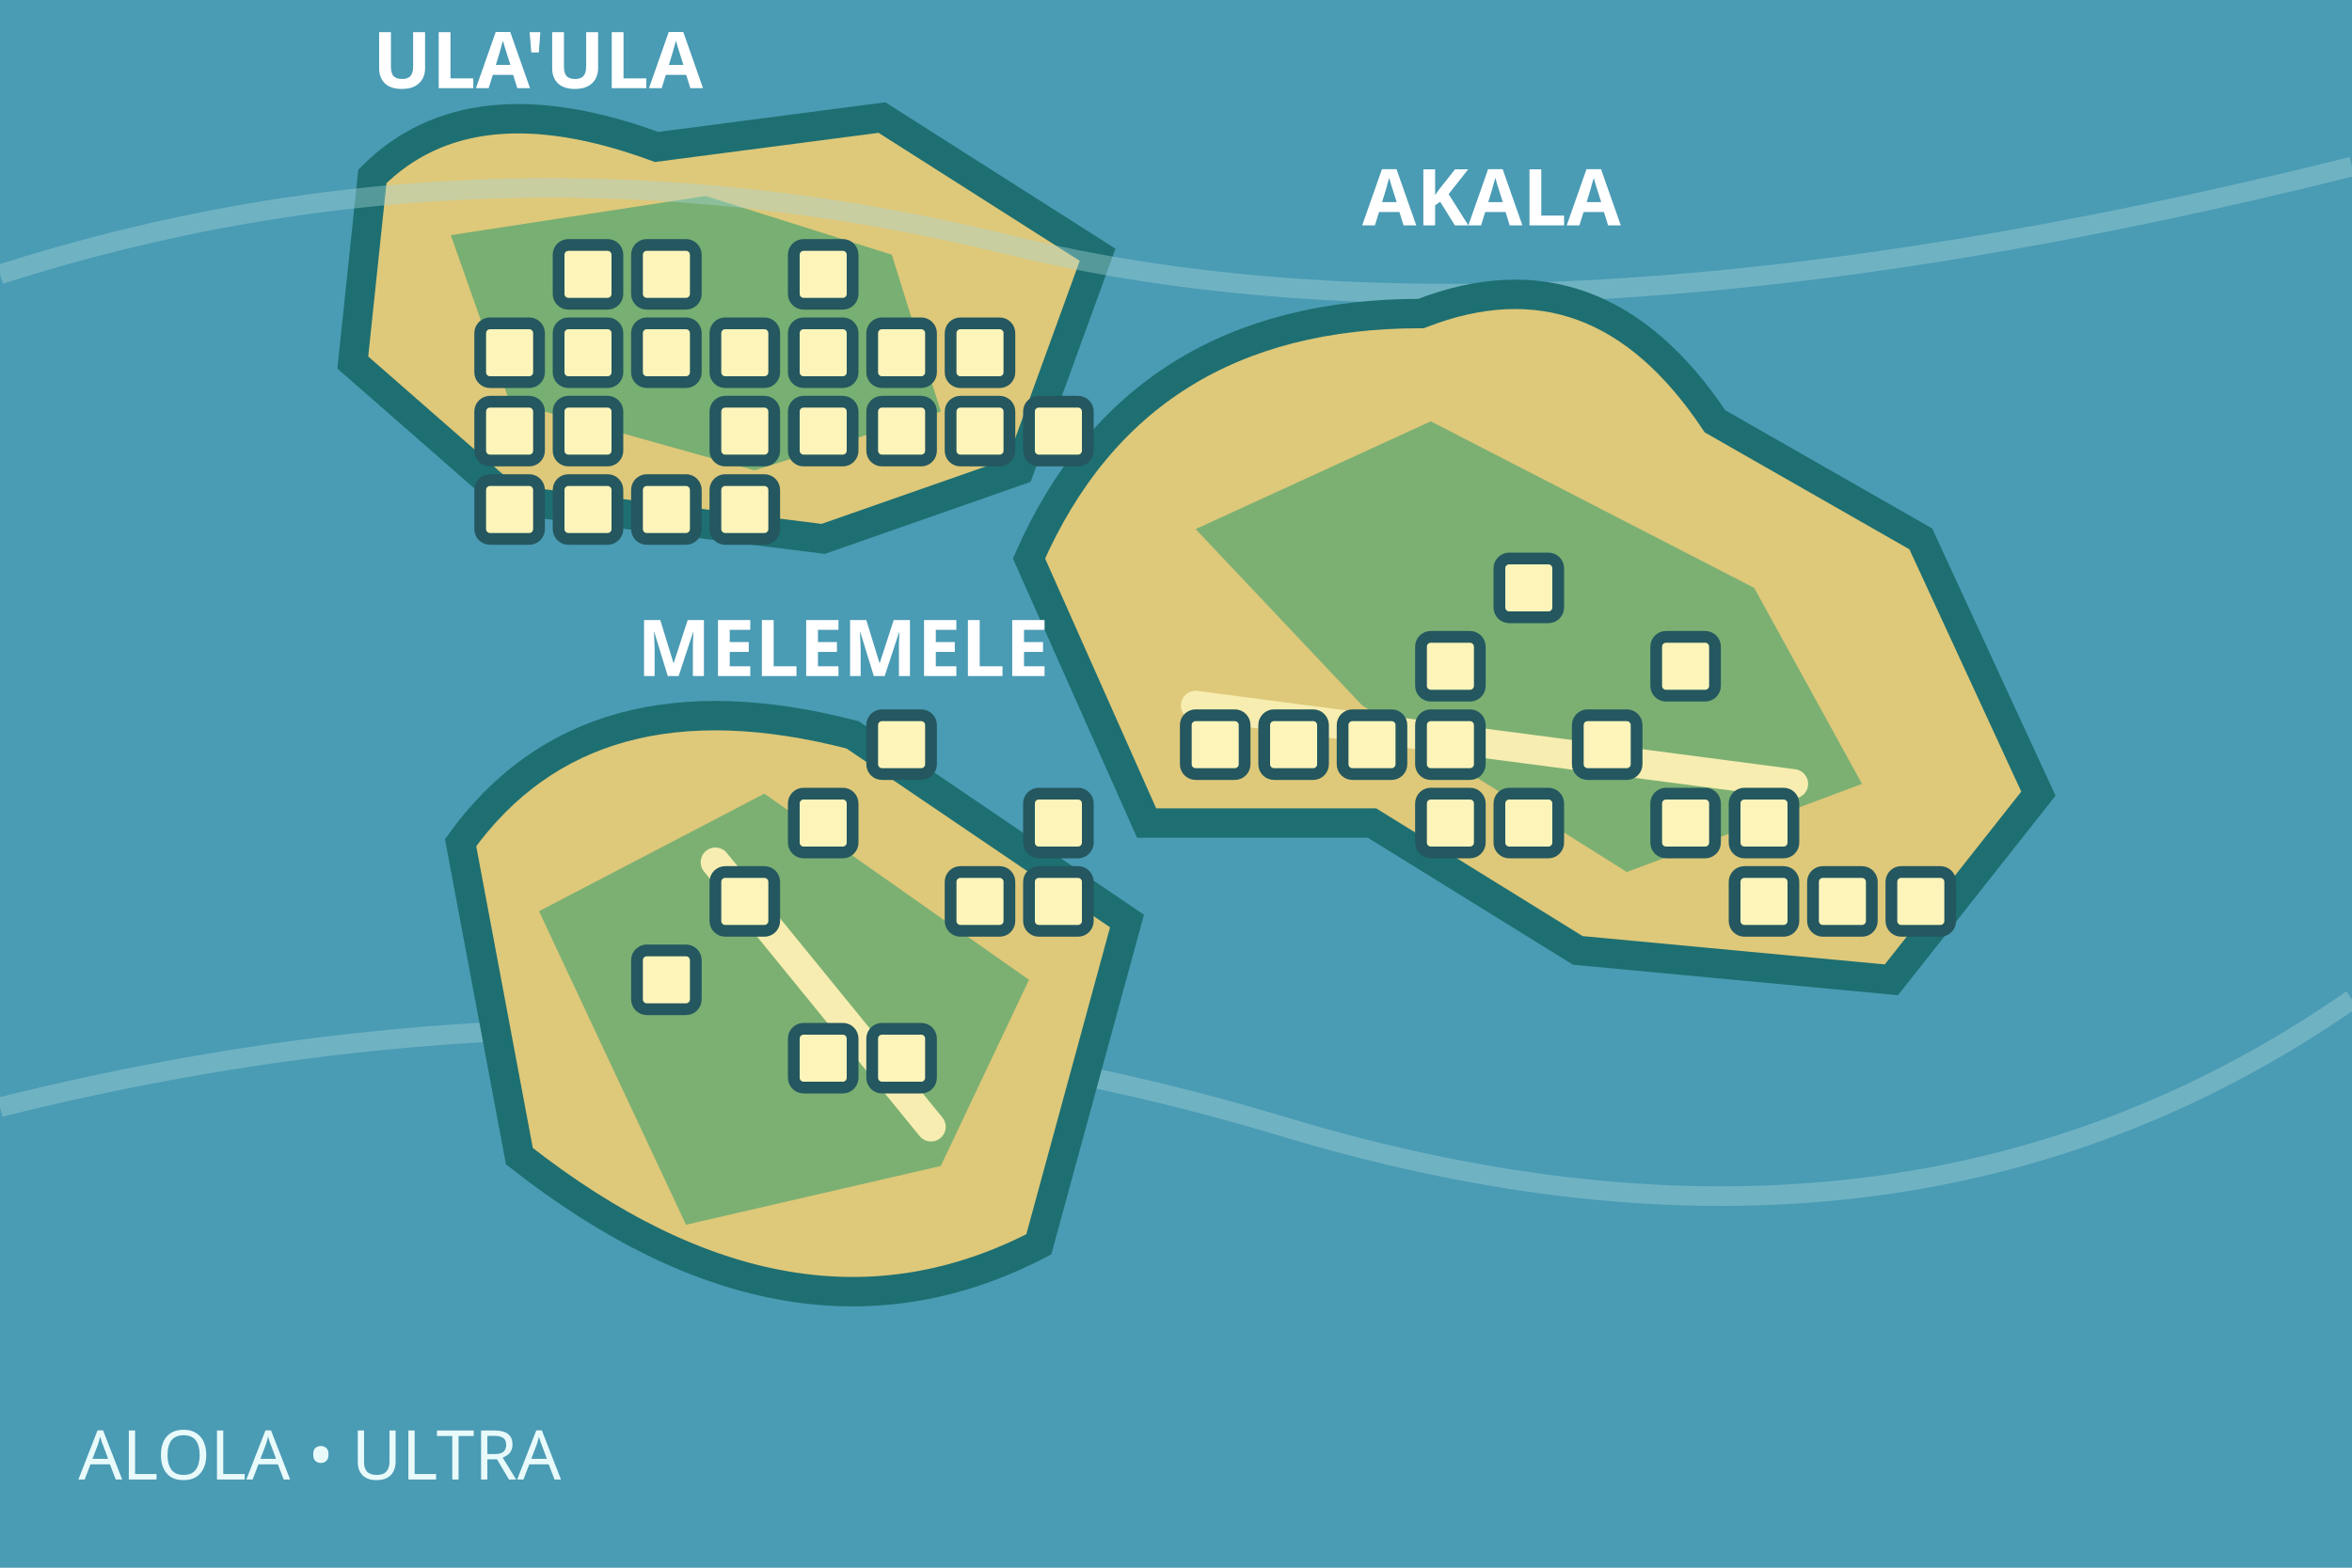
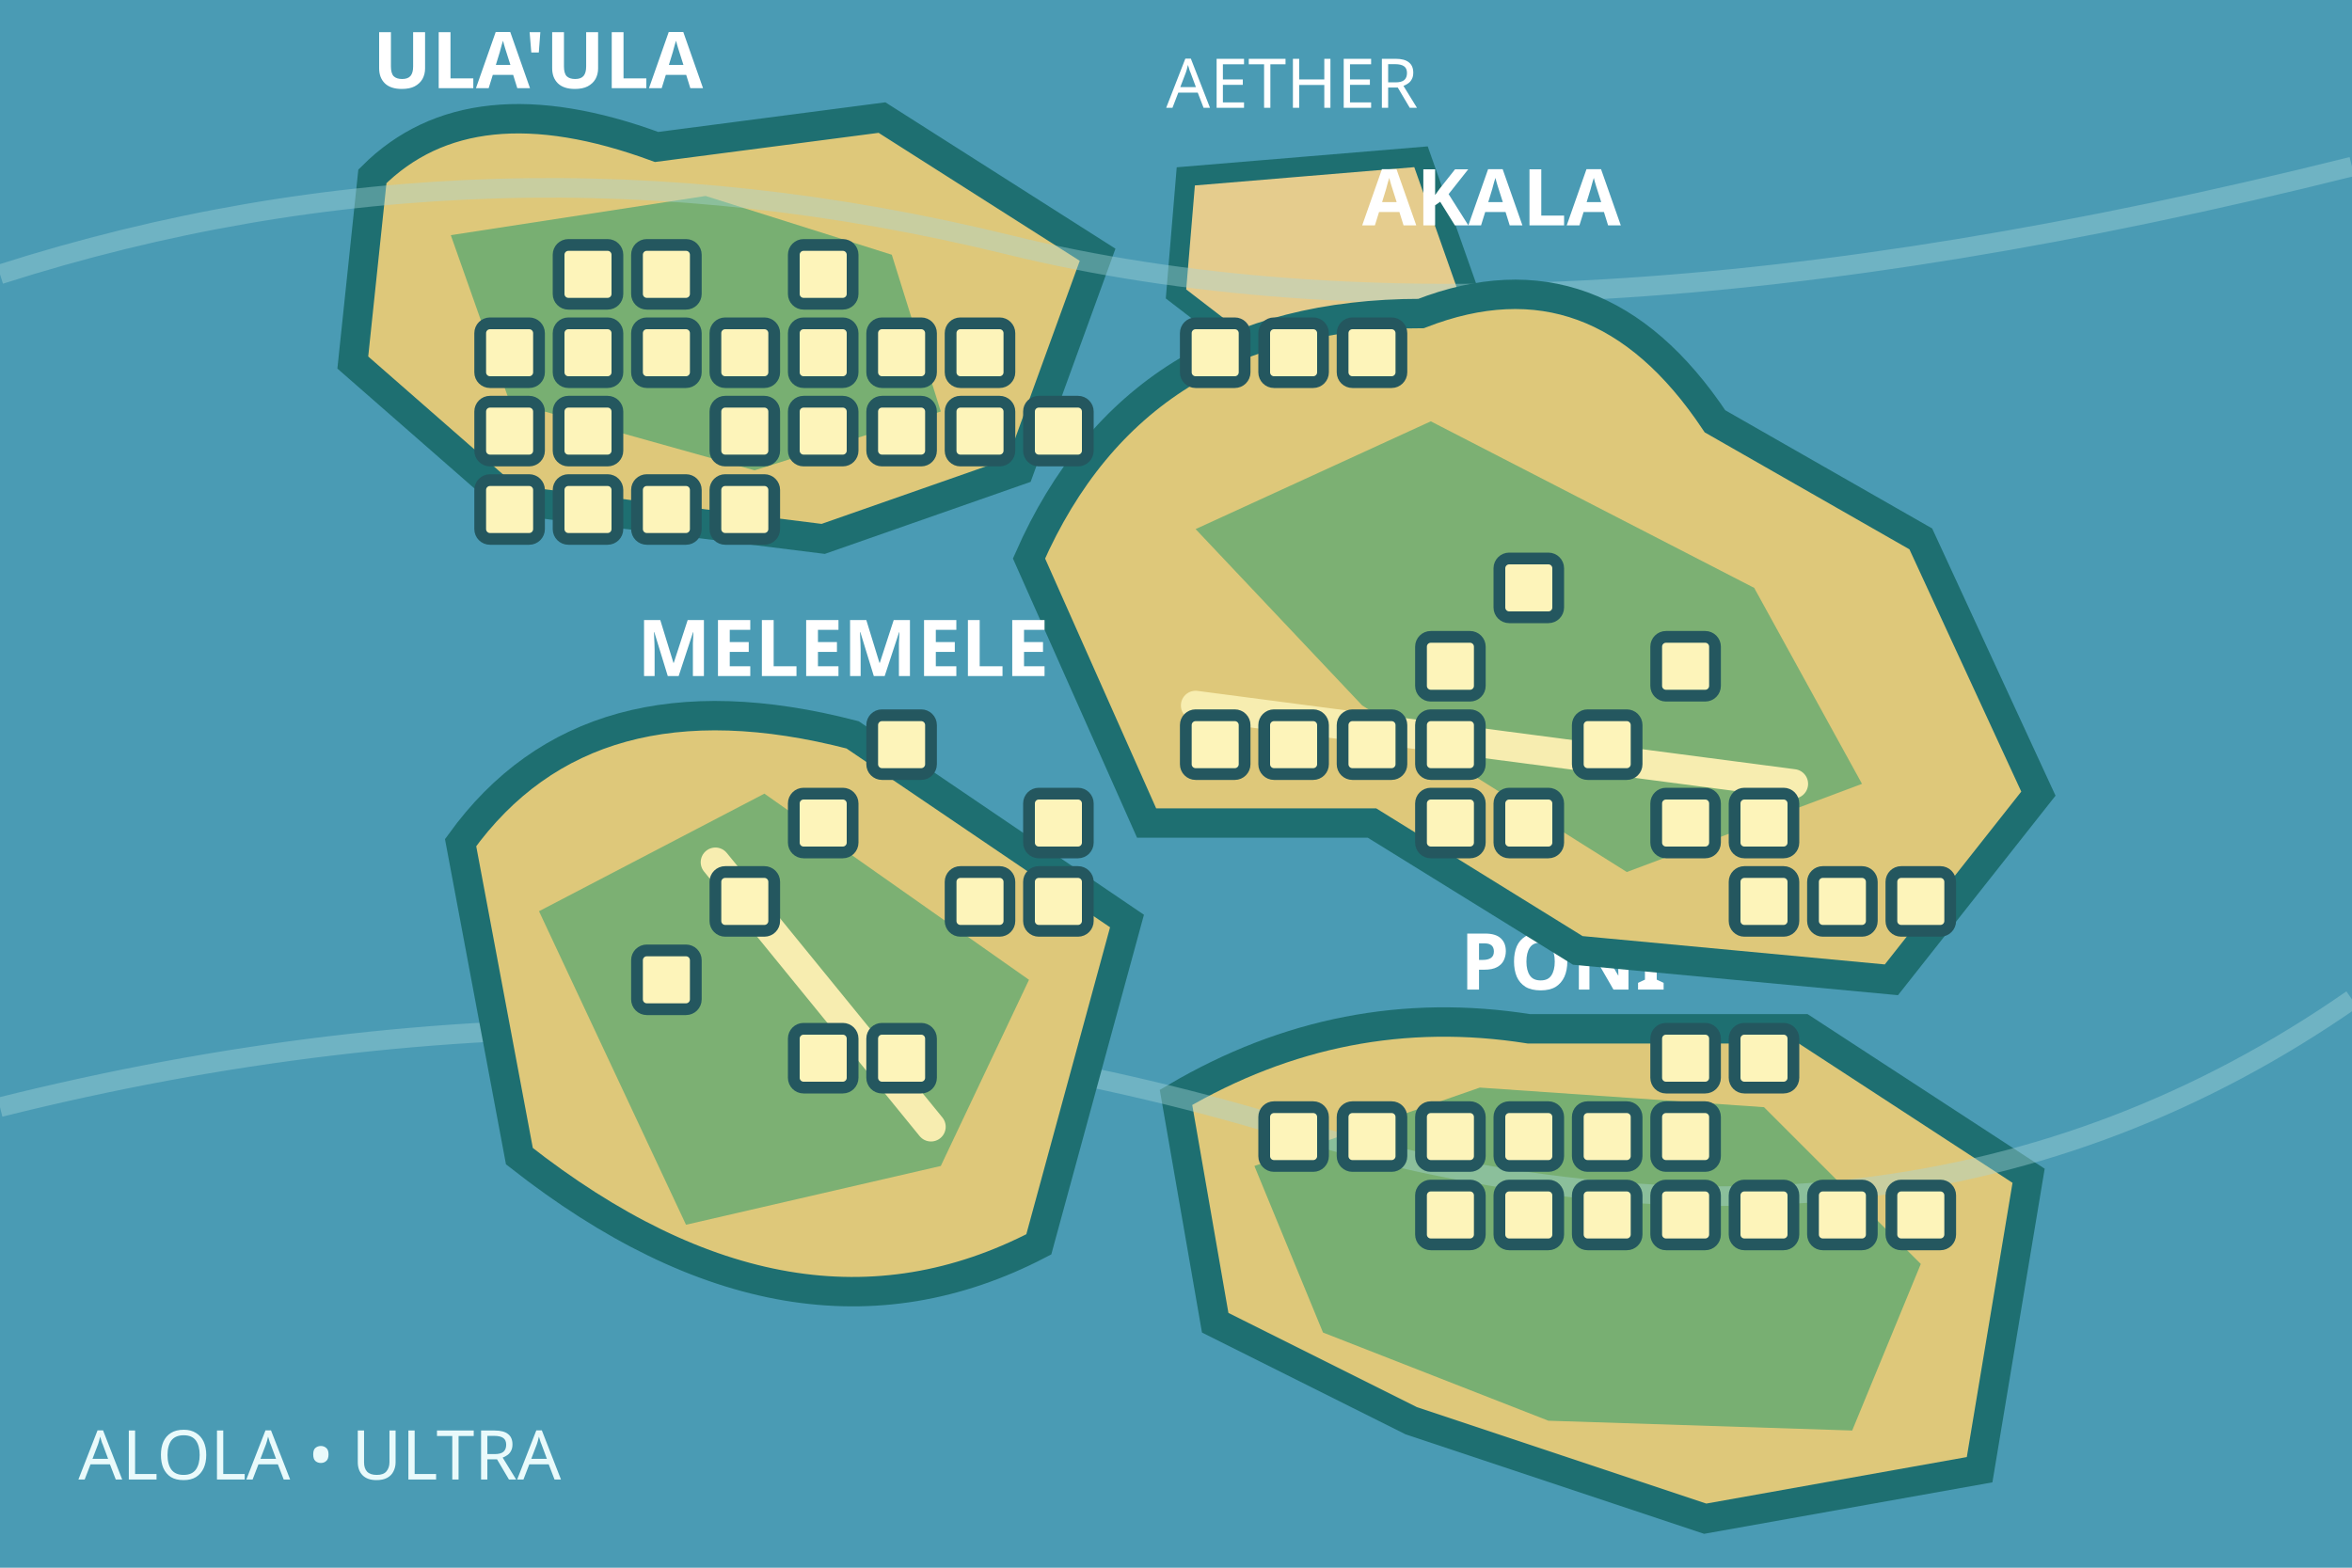
<svg xmlns="http://www.w3.org/2000/svg" viewBox="0 0 240 160" width="240" height="160">
  <rect width="240" height="160" fill="#4a9bb4" />
+   <path d="M121 18L145 16L151 33L133 40L120 30Z" fill="#e5cc8d" stroke="#1e6f71" stroke-width="2" />
+   <text x="119" y="11" font-family="sans-serif" font-size="7" fill="#fff">AETHER</text>
+   <path d="M120 112Q137 102 156 105L184 105L207 120L202 150L174 155L144 145L124 135Z" fill="#dec87a" stroke="#1e6f71" stroke-width="3" />
+   <path d="M128 119L151 111L180 113L196 129L189 146L158 145L135 136Z" fill="#78af72" />
+   <text x="149" y="101" font-family="sans-serif" font-size="8" fill="#fff" font-weight="bold">PONI</text>
  <path d="M38 18Q48 8 67 15L90 12L112 26L104 48L84 55L52 51L36 37Z" fill="#dec87a" stroke="#1e6f71" stroke-width="3" />
  <path d="M46 24L72 20L91 26L96 42L77 48L52 41Z" fill="#78af72" />
  <text x="38" y="9" font-family="sans-serif" font-size="8" fill="#fff" font-weight="bold">ULA'ULA</text>
  <path d="M0 28Q50 12 103 25T240 17M0 113Q68 96 131 115T240 102" fill="none" stroke="#a7d6da" stroke-width="2" opacity=".4" />
  <path d="M47 86Q60 68 87 75L115 94L106 127Q81 140 53 118Z" fill="#dec87a" stroke="#1e6f71" stroke-width="3" />
  <path d="M105 57Q116 32 145 32Q163 25 175 43L196 55L208 81L193 100L161 97L140 84L117 84Z" fill="#dec87a" stroke="#1e6f71" stroke-width="3" />
  <path d="M55 93L78 81L105 100L96 119L70 125Z M122 54L146 43L179 60L190 80L166 89L139 72Z" fill="#78af72" opacity=".95" />
  <path d="M73 88L95 115M122 72L183 80" stroke="#f7edb0" stroke-width="3" fill="none" stroke-linecap="round" />
  <text x="65" y="69" font-family="sans-serif" font-size="8" fill="#fff" font-weight="bold">MELEMELE</text>
  <text x="139" y="23" font-family="sans-serif" font-size="8" fill="#fff" font-weight="bold">AKALA</text>
  <g fill="#fdf4ba" stroke="#24575f" stroke-width="1.2">
    <rect x="65" y="97" width="6" height="6" rx="1" />
    <rect x="73" y="89" width="6" height="6" rx="1" />
    <rect x="81" y="81" width="6" height="6" rx="1" />
    <rect x="89" y="73" width="6" height="6" rx="1" />
    <rect x="81" y="105" width="6" height="6" rx="1" />
    <rect x="89" y="105" width="6" height="6" rx="1" />
    <rect x="97" y="89" width="6" height="6" rx="1" />
    <rect x="105" y="81" width="6" height="6" rx="1" />
    <rect x="105" y="89" width="6" height="6" rx="1" />
    <rect x="121" y="73" width="6" height="6" rx="1" />
    <rect x="129" y="73" width="6" height="6" rx="1" />
    <rect x="137" y="73" width="6" height="6" rx="1" />
    <rect x="145" y="73" width="6" height="6" rx="1" />
    <rect x="145" y="65" width="6" height="6" rx="1" />
    <rect x="153" y="57" width="6" height="6" rx="1" />
    <rect x="145" y="81" width="6" height="6" rx="1" />
    <rect x="153" y="81" width="6" height="6" rx="1" />
    <rect x="161" y="73" width="6" height="6" rx="1" />
    <rect x="169" y="65" width="6" height="6" rx="1" />
    <rect x="169" y="81" width="6" height="6" rx="1" />
    <rect x="177" y="81" width="6" height="6" rx="1" />
    <rect x="177" y="89" width="6" height="6" rx="1" />
    <rect x="185" y="89" width="6" height="6" rx="1" />
    <rect x="193" y="89" width="6" height="6" rx="1" />
    <rect x="49" y="33" width="6" height="6" rx="1" />
    <rect x="57" y="25" width="6" height="6" rx="1" />
    <rect x="57" y="33" width="6" height="6" rx="1" />
    <rect x="65" y="33" width="6" height="6" rx="1" />
    <rect x="65" y="25" width="6" height="6" rx="1" />
    <rect x="73" y="33" width="6" height="6" rx="1" />
    <rect x="81" y="33" width="6" height="6" rx="1" />
    <rect x="81" y="25" width="6" height="6" rx="1" />
    <rect x="89" y="33" width="6" height="6" rx="1" />
    <rect x="97" y="33" width="6" height="6" rx="1" />
    <rect x="97" y="41" width="6" height="6" rx="1" />
    <rect x="105" y="41" width="6" height="6" rx="1" />
    <rect x="89" y="41" width="6" height="6" rx="1" />
    <rect x="81" y="41" width="6" height="6" rx="1" />
    <rect x="73" y="41" width="6" height="6" rx="1" />
    <rect x="73" y="49" width="6" height="6" rx="1" />
    <rect x="65" y="49" width="6" height="6" rx="1" />
    <rect x="57" y="49" width="6" height="6" rx="1" />
    <rect x="49" y="49" width="6" height="6" rx="1" />
    <rect x="49" y="41" width="6" height="6" rx="1" />
    <rect x="57" y="41" width="6" height="6" rx="1" />
+     <rect x="121" y="33" width="6" height="6" rx="1" />
+     <rect x="129" y="33" width="6" height="6" rx="1" />
+     <rect x="137" y="33" width="6" height="6" rx="1" />
+     <rect x="129" y="113" width="6" height="6" rx="1" />
+     <rect x="137" y="113" width="6" height="6" rx="1" />
+     <rect x="145" y="113" width="6" height="6" rx="1" />
+     <rect x="145" y="121" width="6" height="6" rx="1" />
+     <rect x="153" y="121" width="6" height="6" rx="1" />
+     <rect x="153" y="113" width="6" height="6" rx="1" />
+     <rect x="161" y="113" width="6" height="6" rx="1" />
+     <rect x="169" y="105" width="6" height="6" rx="1" />
+     <rect x="177" y="105" width="6" height="6" rx="1" />
+     <rect x="161" y="121" width="6" height="6" rx="1" />
+     <rect x="169" y="121" width="6" height="6" rx="1" />
+     <rect x="177" y="121" width="6" height="6" rx="1" />
+     <rect x="185" y="121" width="6" height="6" rx="1" />
+     <rect x="193" y="121" width="6" height="6" rx="1" />
+     <rect x="169" y="113" width="6" height="6" rx="1" />
  </g>
  <text x="8" y="151" font-family="sans-serif" font-size="7" fill="#e9fafb">ALOLA • ULTRA</text>
</svg>
